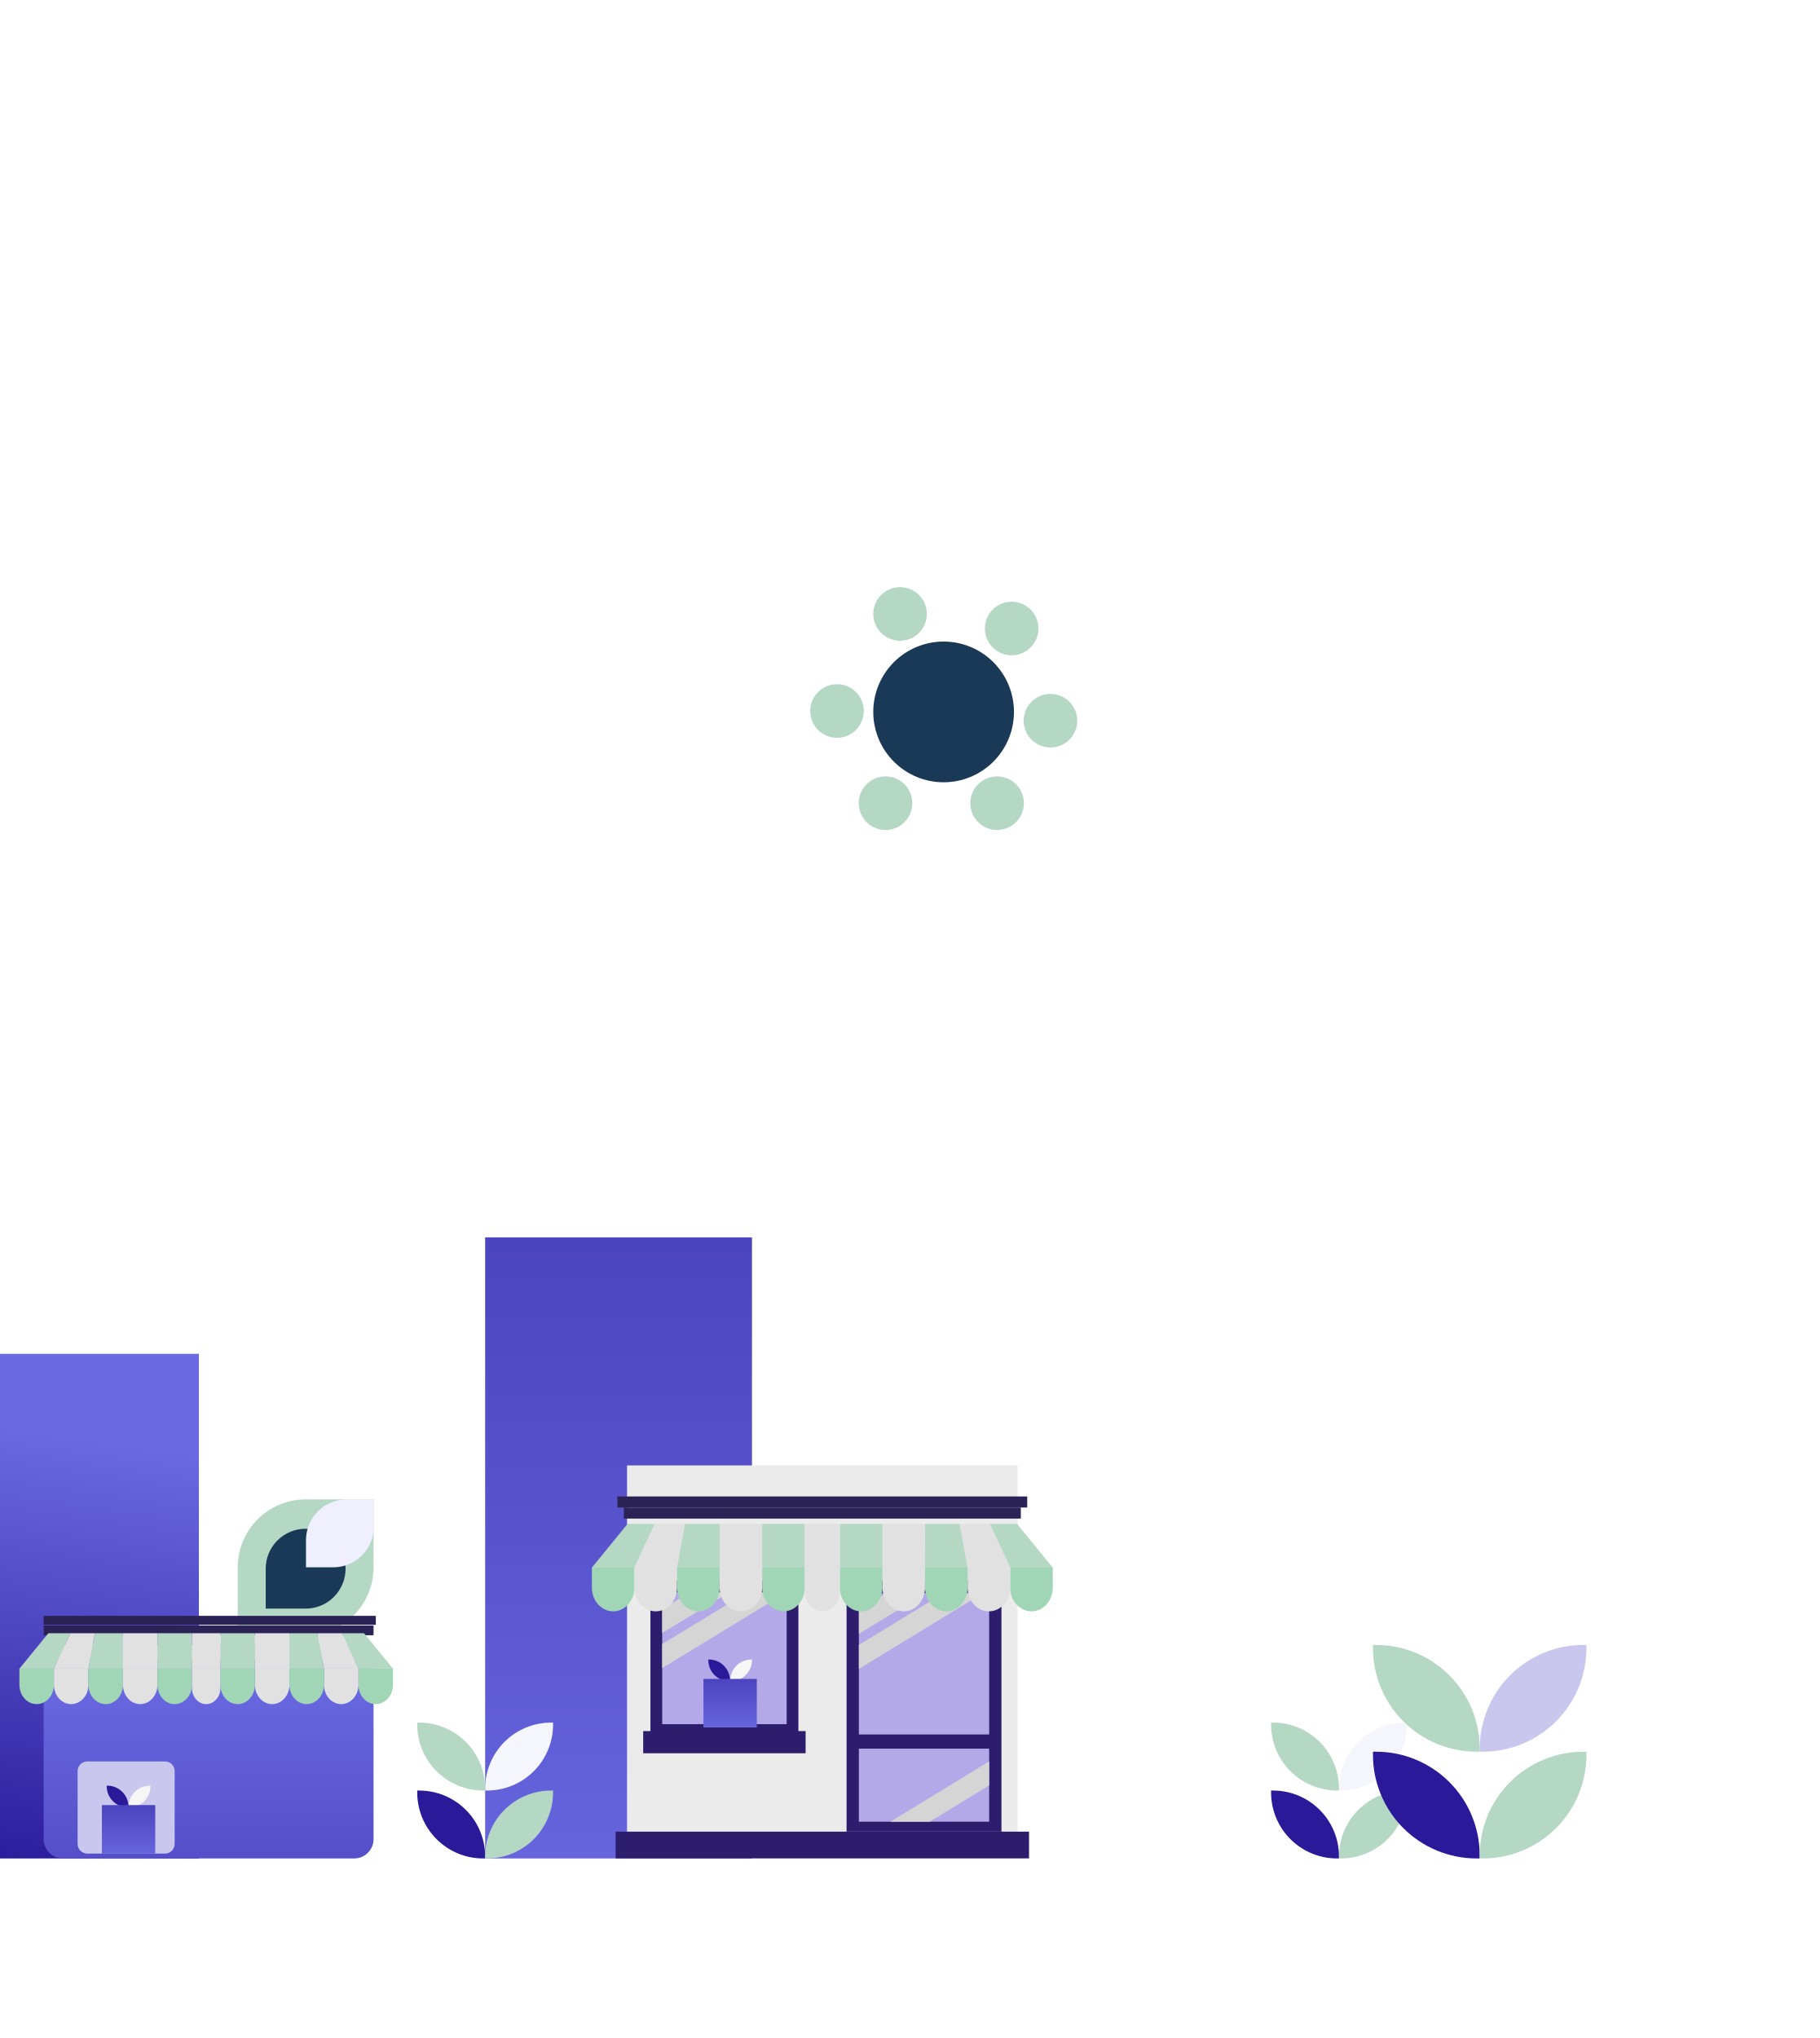
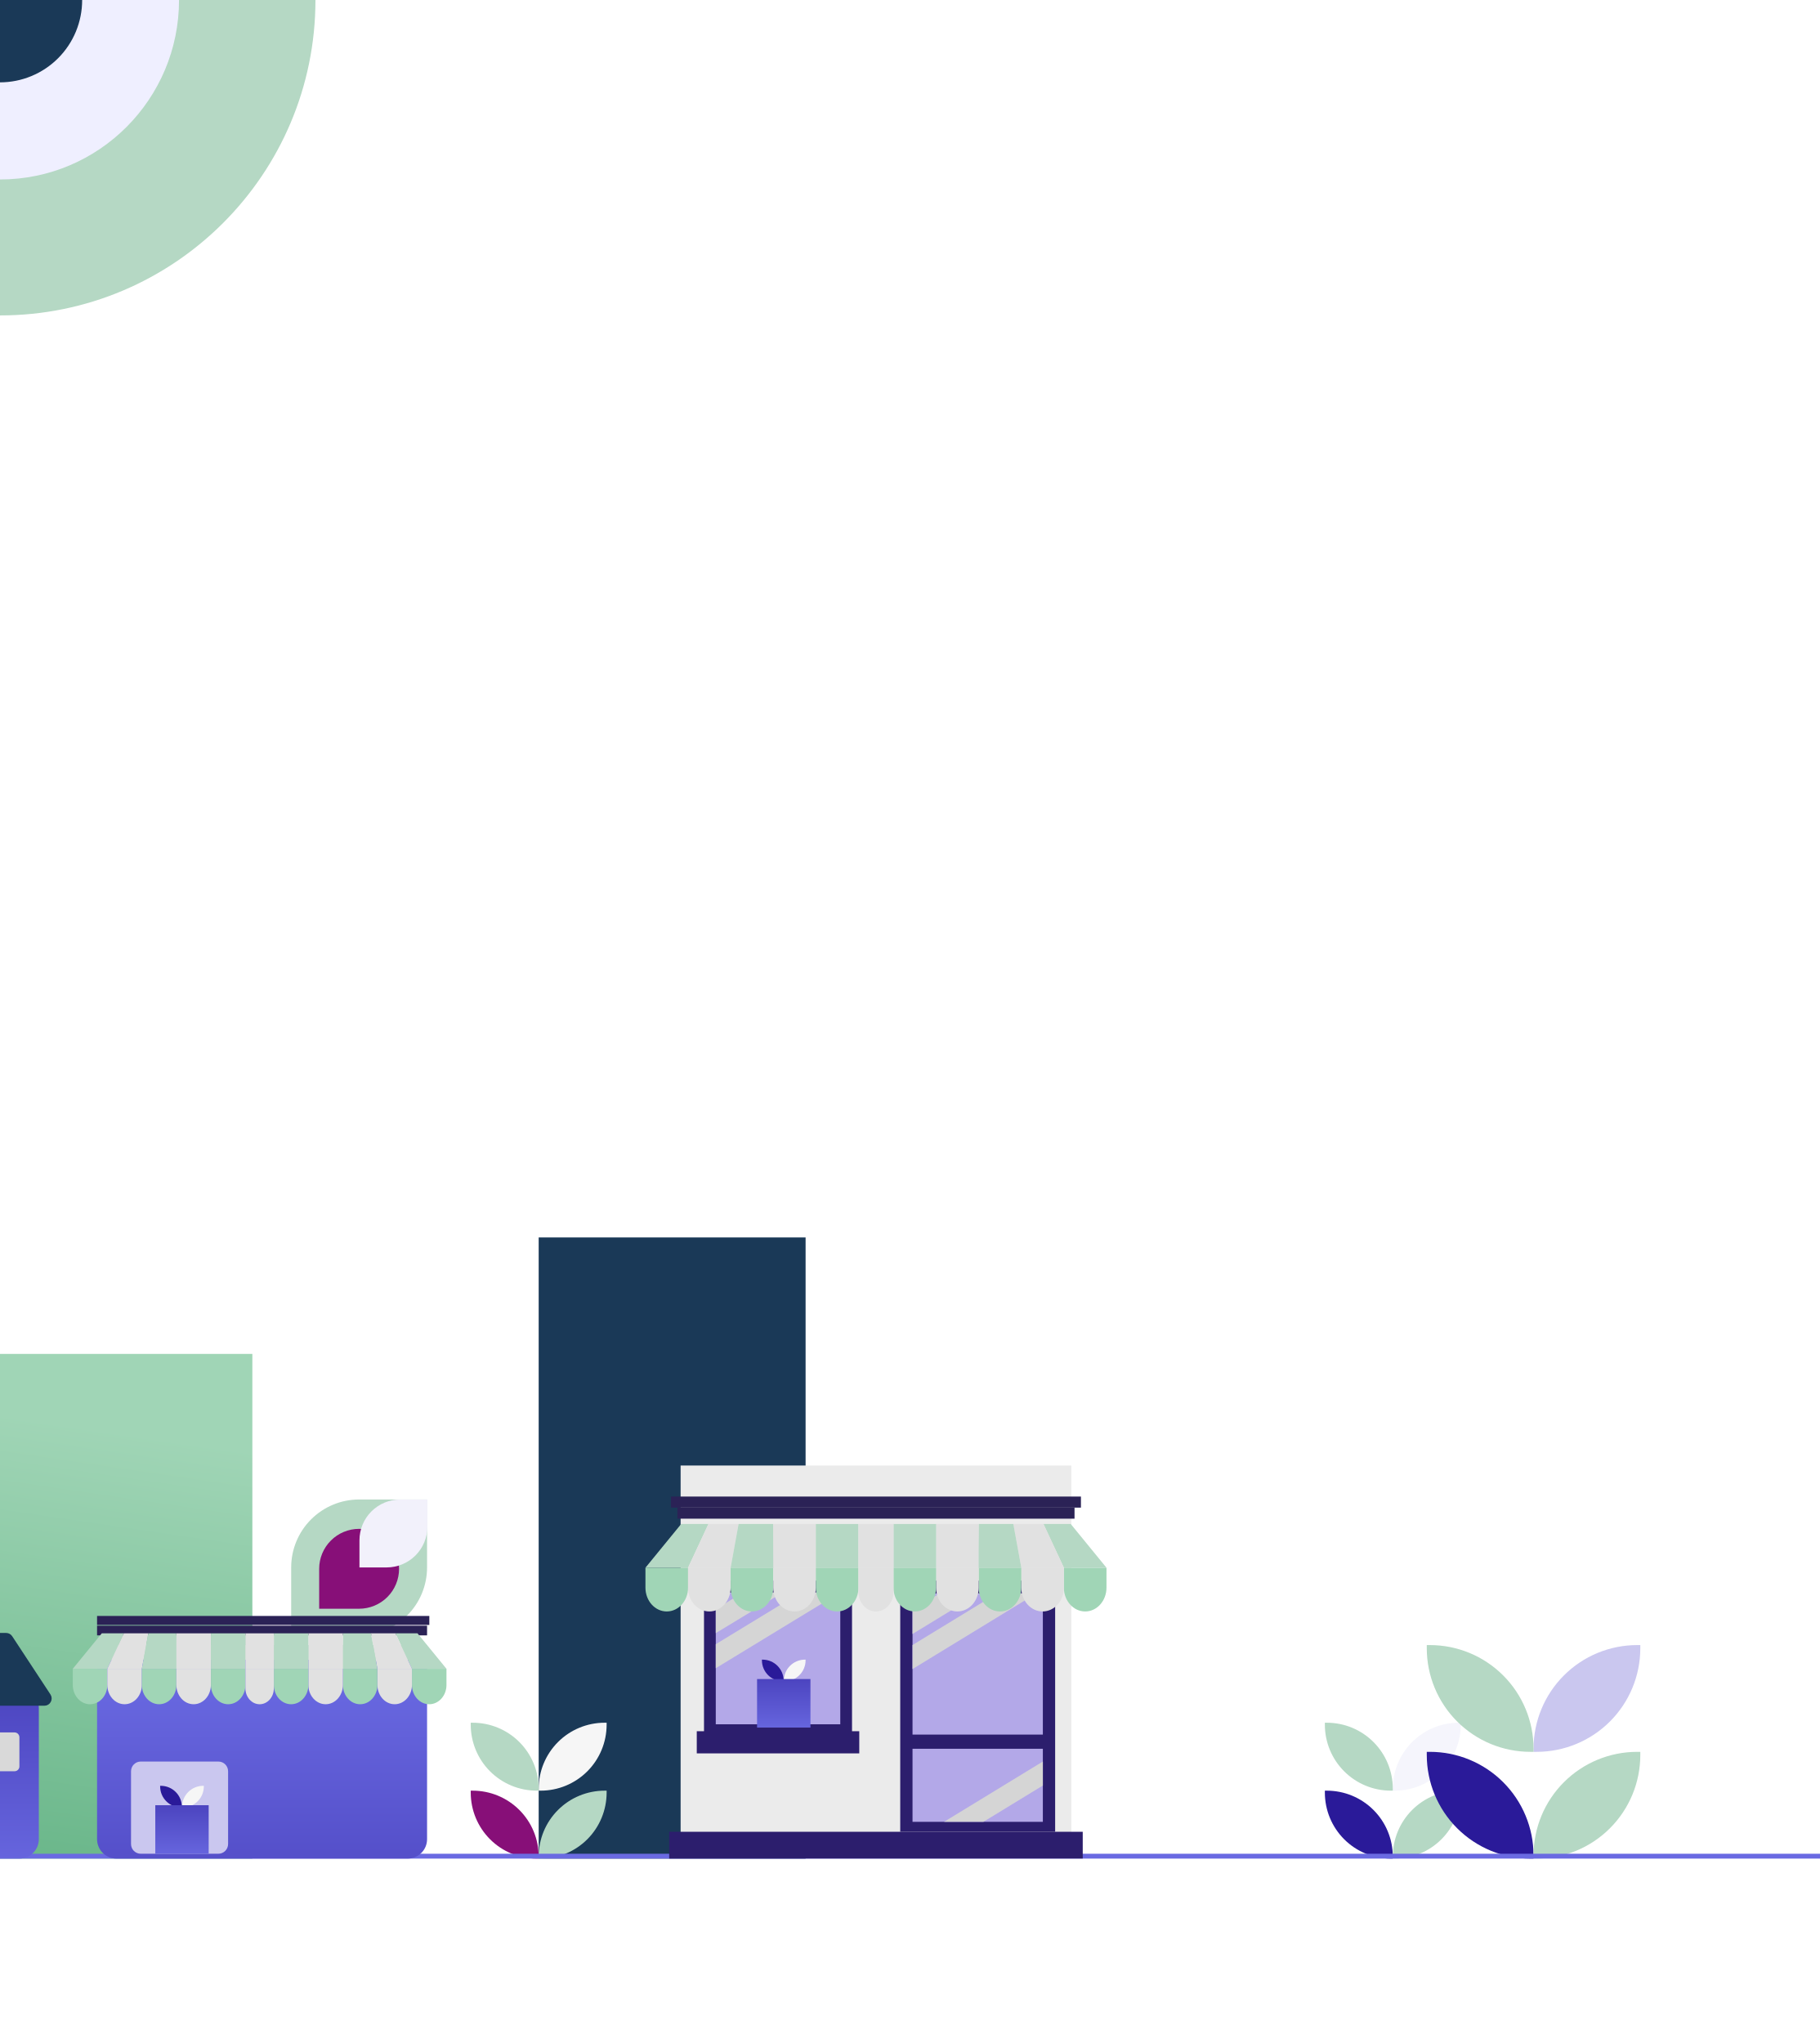
- <svg xmlns="http://www.w3.org/2000/svg" width="375" height="420" viewBox="0 0 375 420" fill="none">
-   <rect x="100" y="255" width="55" height="128" fill="url(#paint0_linear_565_1920)" />
-   <rect x="-14" y="279" width="55" height="104" fill="url(#paint1_linear_565_1920)" />
-   <path d="M99.592 383C95.987 383 92.53 381.568 89.981 379.019C87.432 376.47 86 373.013 86 369.408V369H86.408C90.013 369 93.47 370.432 96.019 372.981C98.568 375.53 100 378.987 100 382.592V383H99.592Z" fill="#2A1A99" />
-   <path d="M113.592 369H114V369.408C114 373.013 112.568 376.47 110.019 379.019C107.47 381.568 104.013 383 100.408 383H100V382.592C100 378.987 101.432 375.53 103.981 372.981C106.53 370.432 109.987 369 113.592 369Z" fill="#B5D8C4" />
-   <path d="M100.408 369H100V368.592C100 364.987 101.432 361.53 103.981 358.981C106.53 356.432 109.987 355 113.592 355H114V355.408C114 359.013 112.568 362.47 110.019 365.019C107.47 367.568 104.013 369 100.408 369Z" fill="#F5F5FC" />
-   <path d="M86.408 355C90.013 355 93.47 356.432 96.019 358.981C98.568 361.53 100 364.987 100 368.592V369H99.592C95.987 369 92.53 367.568 89.981 365.019C87.432 362.47 86 359.013 86 355.408V355H86.408Z" fill="#B5D8C4" />
-   <path d="M275.592 383C271.987 383 268.53 381.568 265.981 379.019C263.432 376.47 262 373.013 262 369.408V369H262.408C266.013 369 269.47 370.432 272.019 372.981C274.568 375.53 276 378.987 276 382.592V383H275.592Z" fill="#2A1A99" />
-   <path d="M289.592 369H290V369.408C290 373.013 288.568 376.47 286.019 379.019C283.47 381.568 280.013 383 276.408 383H276V382.592C276 378.987 277.432 375.53 279.981 372.981C282.53 370.432 285.987 369 289.592 369Z" fill="#B5D8C4" />
-   <path d="M276.408 369H276V368.592C276 364.987 277.432 361.53 279.981 358.981C282.53 356.432 285.987 355 289.592 355H290V355.408C290 359.013 288.568 362.47 286.019 365.019C283.47 367.568 280.013 369 276.408 369Z" fill="#F5F5FC" />
-   <path d="M262.408 355C266.013 355 269.47 356.432 272.019 358.981C274.568 361.53 276 364.987 276 368.592V369H275.592C271.987 369 268.53 367.568 265.981 365.019C263.432 362.47 262 359.013 262 355.408V355H262.408Z" fill="#B5D8C4" />
-   <path d="M304.358 383C298.694 383 293.261 380.75 289.256 376.744C285.25 372.739 283 367.306 283 361.642V361H283.642C289.306 361 294.739 363.25 298.744 367.256C302.75 371.261 305 376.694 305 382.358V383H304.358Z" fill="#2A1A99" />
-   <path d="M326.358 361H327V361.642C327 367.306 324.75 372.739 320.744 376.744C316.739 380.75 311.306 383 305.642 383H305V382.358C305 376.694 307.25 371.261 311.256 367.256C315.261 363.25 320.694 361 326.358 361Z" fill="#B5D8C4" />
-   <path d="M305.642 361H305V360.358C305 354.694 307.25 349.261 311.256 345.256C315.261 341.25 320.694 339 326.358 339H327V339.642C327 345.306 324.75 350.739 320.744 354.744C316.739 358.75 311.306 361 305.642 361Z" fill="#CAC7EF" />
-   <path d="M283.642 339C289.306 339 294.739 341.25 298.744 345.256C302.75 349.261 305 354.694 305 360.358V361H304.358C298.694 361 293.261 358.75 289.256 354.744C285.25 350.739 283 345.306 283 339.642V339H283.642Z" fill="#B5D8C4" />
-   <path d="M167 146.524C167 147.989 167.582 149.394 168.618 150.429C169.654 151.465 171.059 152.047 172.524 152.047C173.989 152.047 175.394 151.465 176.43 150.429C177.466 149.394 178.048 147.989 178.048 146.524C178.048 145.059 177.466 143.654 176.43 142.618C175.394 141.582 173.989 141 172.524 141C171.059 141 169.654 141.582 168.618 142.618C167.582 143.654 167 145.059 167 146.524Z" fill="#B5D8C4" />
-   <path d="M211 148.524C211 149.989 211.582 151.394 212.618 152.429C213.654 153.465 215.059 154.047 216.524 154.047C217.989 154.047 219.394 153.465 220.43 152.429C221.466 151.394 222.048 149.989 222.048 148.524C222.048 147.059 221.466 145.654 220.43 144.618C219.394 143.582 217.989 143 216.524 143C215.059 143 213.654 143.582 212.618 144.618C211.582 145.654 211 147.059 211 148.524Z" fill="#B5D8C4" />
-   <path d="M180 126.524C180 127.989 180.582 129.394 181.618 130.43C182.654 131.466 184.059 132.048 185.524 132.048C186.989 132.048 188.394 131.466 189.43 130.43C190.466 129.394 191.048 127.989 191.048 126.524C191.048 125.059 190.466 123.654 189.43 122.618C188.394 121.582 186.989 121 185.524 121C184.059 121 182.654 121.582 181.618 122.618C180.582 123.654 180 125.059 180 126.524Z" fill="#B5D8C4" />
-   <path d="M211.048 165.524C211.048 164.059 210.466 162.654 209.43 161.618C208.395 160.582 206.99 160 205.525 160C204.06 160 202.655 160.582 201.619 161.618C200.583 162.654 200.001 164.059 200.001 165.524C200.001 166.989 200.583 168.394 201.619 169.43C202.655 170.466 204.06 171.048 205.525 171.048C206.99 171.048 208.395 170.466 209.43 169.43C210.466 168.394 211.048 166.989 211.048 165.524Z" fill="#B5D8C4" />
-   <path d="M203 129.524C203 130.989 203.582 132.394 204.618 133.43C205.654 134.466 207.059 135.048 208.524 135.048C209.989 135.048 211.394 134.466 212.43 133.43C213.466 132.394 214.048 130.989 214.048 129.524C214.048 128.059 213.466 126.654 212.43 125.618C211.394 124.582 209.989 124 208.524 124C207.059 124 205.654 124.582 204.618 125.618C203.582 126.654 203 128.059 203 129.524Z" fill="#B5D8C4" />
-   <path d="M188.048 165.524C188.048 164.059 187.466 162.654 186.43 161.618C185.395 160.582 183.99 160 182.525 160C181.06 160 179.655 160.582 178.619 161.618C177.583 162.654 177.001 164.059 177.001 165.524C177.001 166.989 177.583 168.394 178.619 169.43C179.655 170.466 181.06 171.048 182.525 171.048C183.99 171.048 185.395 170.466 186.43 169.43C187.466 168.394 188.048 166.989 188.048 165.524Z" fill="#B5D8C4" />
-   <path d="M180 146.715C180 148.619 180.375 150.504 181.104 152.264C181.833 154.023 182.901 155.621 184.247 156.968C185.594 158.314 187.192 159.382 188.951 160.111C190.711 160.84 192.596 161.215 194.5 161.215C196.405 161.215 198.29 160.84 200.049 160.111C201.809 159.382 203.407 158.314 204.754 156.968C206.1 155.621 207.168 154.023 207.897 152.264C208.626 150.504 209.001 148.619 209 146.715C209 144.811 208.625 142.925 207.897 141.166C207.168 139.407 206.1 137.808 204.753 136.462C203.407 135.115 201.809 134.047 200.049 133.318C198.29 132.59 196.404 132.215 194.5 132.215C190.655 132.215 186.967 133.742 184.247 136.462C181.528 139.181 180 142.869 180 146.715Z" fill="#1A3957" />
-   <path d="M63 309H77V323C77 326.713 75.525 330.274 72.9 332.899C70.274 335.525 66.713 337 63 337H49V323C49 319.287 50.475 315.726 53.1 313.101C55.726 310.475 59.287 309 63 309Z" fill="#B5D8C4" />
-   <path d="M63 315.05C65.183 315.05 67.277 315.918 68.821 317.461C70.364 319.005 71.231 321.098 71.231 323.281C71.231 325.465 70.364 327.558 68.821 329.102C67.277 330.645 65.183 331.513 63 331.513H54.769V323.281C54.769 321.098 55.636 319.005 57.18 317.461C58.724 315.918 60.817 315.05 63 315.05Z" fill="#1A3957" />
-   <path d="M71.47 309H77.07V314.6C77.07 316.828 76.185 318.964 74.61 320.54C73.035 322.115 70.898 323 68.67 323H63.07V317.4C63.07 315.172 63.955 313.036 65.531 311.46C67.106 309.885 69.243 309 71.47 309Z" fill="#EFEFFF" />
-   <path d="M9 342H77V379C77 381.209 75.209 383 73 383H13C10.791 383 9 381.209 9 379V342Z" fill="url(#paint2_linear_565_1920)" />
-   <rect x="9" y="339" width="68" height="3" fill="#B5D8C4" />
-   <rect x="16" y="363" width="20" height="19" rx="2" fill="#CAC7EF" />
-   <path d="M26.653 372.467L26.522 372.467L26.522 372.337C26.522 369.942 28.468 368 30.87 368L31 368L31 368.13C31 370.525 29.054 372.467 26.653 372.467Z" fill="#F6F6F6" />
-   <path d="M26.477 372.337L26.477 372.467L26.347 372.467C23.946 372.467 22 370.525 22 368.13L22 368L22.13 368C24.531 368 26.477 369.942 26.477 372.337Z" fill="#2A1A99" />
-   <rect x="21" y="372" width="11" height="10" fill="url(#paint3_linear_565_1920)" />
-   <path d="M77.467 333H9V334.848H77.467V333Z" fill="#2B2256" />
-   <path d="M77 335H9V337H77V335Z" fill="#2B2256" />
-   <path d="M73.885 343.886V347.219C73.885 349.414 75.478 351.192 77.443 351.192C79.408 351.192 81 349.413 81 347.219V343.886H73.885Z" fill="#A0D5B6" />
-   <path d="M66.772 343.886V347.219C66.772 349.414 68.365 351.192 70.33 351.192C72.293 351.192 73.886 349.413 73.886 347.219V343.886H66.772Z" fill="#E1E1E1" />
-   <path d="M59.658 343.886V347.219C59.658 349.414 61.25 351.192 63.215 351.192C65.18 351.192 66.772 349.413 66.772 347.219V343.886H59.658Z" fill="#A0D5B6" />
-   <path d="M52.545 343.886V347.219C52.545 349.414 54.138 351.192 56.101 351.192C58.066 351.192 59.658 349.413 59.658 347.219V343.886H52.545Z" fill="#E1E1E1" />
-   <path d="M45.43 343.886V347.219C45.43 349.414 47.022 351.192 48.987 351.192C50.952 351.192 52.544 349.413 52.544 347.219V343.886H45.43Z" fill="#A0D5B6" />
-   <path d="M70.477 336.58L73.885 343.886H81L75.03 336.58H70.477Z" fill="#B5D8C4" />
-   <path d="M65.442 336.58L66.773 343.886H73.886L70.478 336.58H65.442Z" fill="#E1E1E1" />
-   <path d="M59.532 343.886H66.773L65.442 336.58H59.658L59.532 343.886Z" fill="#B5D8C4" />
-   <path d="M59.658 336.58H52.545V343.886H59.658V336.58Z" fill="#E1E1E1" />
-   <path d="M52.544 336.58H45.43V343.886H52.544V336.58Z" fill="#B5D8C4" />
-   <path d="M11.115 343.886V347.219C11.115 349.414 9.522 351.192 7.557 351.192C5.593 351.192 4 349.413 4 347.219V343.886H11.115Z" fill="#A0D5B6" />
-   <path d="M18.229 343.886V347.219C18.229 349.414 16.636 351.192 14.671 351.192C12.708 351.192 11.115 349.413 11.115 347.219V343.886H18.229Z" fill="#E1E1E1" />
-   <path d="M25.343 343.886V347.219C25.343 349.414 23.75 351.192 21.786 351.192C19.821 351.192 18.229 349.413 18.229 347.219V343.886H25.343Z" fill="#A0D5B6" />
-   <path d="M32.456 343.886V347.219C32.456 349.414 30.863 351.192 28.9 351.192C26.935 351.192 25.343 349.413 25.343 347.219V343.886H32.456Z" fill="#E1E1E1" />
-   <path d="M39.572 343.886V347.219C39.572 349.414 37.979 351.192 36.014 351.192C34.05 351.192 32.457 349.413 32.457 347.219V343.886H39.572Z" fill="#A0D5B6" />
-   <path d="M14.523 336.58L11.115 343.886H4L9.97 336.58H14.523Z" fill="#B5D8C4" />
-   <path d="M19.559 336.58L18.229 343.886H11.115L14.523 336.58H19.559Z" fill="#E1E1E1" />
-   <path d="M25.469 343.886H18.228L19.559 336.58H25.343L25.469 343.886Z" fill="#B5D8C4" />
-   <path d="M32.456 336.58H25.343V343.886H32.456V336.58Z" fill="#E1E1E1" />
-   <path d="M39.572 336.58H32.457V343.886H39.572V336.58Z" fill="#B5D8C4" />
-   <path d="M45.429 336.58H39.571V343.886H45.429V336.58Z" fill="#E1E1E1" />
-   <path d="M42.5 351.191C40.882 351.191 39.571 349.727 39.571 347.92V343.885H45.429V347.92C45.429 349.727 44.117 351.191 42.5 351.191Z" fill="#E1E1E1" />
-   <path d="M209.755 302H129.246V381.311H209.755V302Z" fill="#EBEBEB" />
-   <path d="M206.423 325.723H174.5V377.473H206.423V325.723Z" fill="#2C1E6D" />
-   <path d="M203.889 360.368H177.034V375.425H203.889V360.368Z" fill="#B3A8E8" />
-   <path d="M203.889 328.351H177.034V357.446H203.889V328.351Z" fill="#B3A8E8" />
-   <path d="M164.566 325.723H134.067V357.7H164.566V325.723Z" fill="#2C1E6D" />
-   <path d="M162.147 328.176H136.49V355.323H162.147V328.176Z" fill="#B3A8E8" />
-   <path d="M166.059 356.75H132.576V361.318H166.059V356.75Z" fill="#2C1E6D" />
-   <path d="M203.889 362.995V367.943L191.635 375.425H183.526L203.889 362.995Z" fill="#D5D5D5" />
-   <path d="M190.733 328.351L177.034 336.713V331.765L182.623 328.351H190.733Z" fill="#D5D5D5" />
-   <path d="M150.269 328.176L136.49 336.538V331.59L142.111 328.176H150.269Z" fill="#D5D5D5" />
-   <path d="M202.559 328.351L177.034 343.94V338.993L194.463 328.351H202.559Z" fill="#D5D5D5" />
-   <path d="M162.08 328.176L136.49 343.765V338.818L153.963 328.176H162.08Z" fill="#D5D5D5" />
-   <path d="M211.736 308.395H127.264V310.675H211.736V308.395Z" fill="#2B2256" />
-   <path d="M210.416 310.675H128.586V312.955H210.416V310.675Z" fill="#2B2256" />
-   <path d="M208.222 323.059V327.171C208.222 329.878 210.187 332.072 212.611 332.072C215.035 332.072 216.999 329.878 216.999 327.171V323.059H208.222Z" fill="#A0D5B6" />
-   <path d="M199.446 323.059V327.171C199.446 329.878 201.411 332.072 203.835 332.072C206.258 332.072 208.223 329.878 208.223 327.171V323.059H199.446Z" fill="#E1E1E1" />
-   <path d="M190.668 323.059V327.171C190.668 329.878 192.633 332.072 195.057 332.072C197.481 332.072 199.446 329.878 199.446 327.171V323.059H190.668Z" fill="#A0D5B6" />
-   <path d="M181.893 323.059V327.171C181.893 329.878 183.858 332.072 186.28 332.072C188.705 332.072 190.669 329.878 190.669 327.171V323.059H181.893Z" fill="#E1E1E1" />
-   <path d="M173.114 323.059V327.171C173.114 329.878 175.079 332.072 177.503 332.072C179.927 332.072 181.892 329.878 181.892 327.171V323.059H173.114Z" fill="#A0D5B6" />
-   <path d="M204.017 314.045L208.222 323.059H216.999L209.634 314.045H204.017Z" fill="#B5D8C4" />
-   <path d="M197.805 314.045L199.446 323.059H208.223L204.018 314.045H197.805Z" fill="#E1E1E1" />
-   <path d="M190.513 323.059H199.447L197.805 314.045H190.669L190.513 323.059Z" fill="#B5D8C4" />
-   <path d="M190.669 314.045H181.893V323.059H190.669V314.045Z" fill="#E1E1E1" />
-   <path d="M181.892 314.045H173.114V323.059H181.892V314.045Z" fill="#B5D8C4" />
-   <path d="M130.778 323.059V327.171C130.778 329.878 128.813 332.072 126.389 332.072C123.965 332.072 122 329.878 122 327.171V323.059H130.778Z" fill="#A0D5B6" />
-   <path d="M139.555 323.059V327.171C139.555 329.878 137.59 332.072 135.166 332.072C132.743 332.072 130.778 329.878 130.778 327.171V323.059H139.555Z" fill="#E1E1E1" />
-   <path d="M148.332 323.059V327.171C148.332 329.878 146.367 332.072 143.944 332.072C141.52 332.072 139.555 329.878 139.555 327.171V323.059H148.332Z" fill="#A0D5B6" />
-   <path d="M157.108 323.059V327.171C157.108 329.878 155.143 332.072 152.721 332.072C150.296 332.072 148.332 329.878 148.332 327.171V323.059H157.108Z" fill="#E1E1E1" />
-   <path d="M165.887 323.059V327.171C165.887 329.878 163.922 332.072 161.498 332.072C159.074 332.072 157.109 329.878 157.109 327.171V323.059H165.887Z" fill="#A0D5B6" />
-   <path d="M134.983 314.045L130.778 323.059H122L129.365 314.045H134.983Z" fill="#B5D8C4" />
-   <path d="M141.196 314.045L139.555 323.059H130.778L134.983 314.045H141.196Z" fill="#E1E1E1" />
-   <path d="M148.488 323.059H139.554L141.196 314.045H148.332L148.488 323.059Z" fill="#B5D8C4" />
-   <path d="M157.108 314.045H148.332V323.059H157.108V314.045Z" fill="#E1E1E1" />
-   <path d="M165.887 314.045H157.109V323.059H165.887V314.045Z" fill="#B5D8C4" />
-   <path d="M173.113 314.045H165.886V323.059H173.113V314.045Z" fill="#E1E1E1" />
-   <path d="M169.499 332.072C167.503 332.072 165.886 330.266 165.886 328.037V323.059H173.113V328.037C173.113 330.266 171.495 332.072 169.499 332.072Z" fill="#E1E1E1" />
-   <path d="M212.107 377.474H126.892V382.987H212.107V377.474Z" fill="#2C1E6D" />
-   <path d="M150.653 346.467L150.522 346.467L150.522 346.337C150.522 343.942 152.469 342 154.87 342L155 342L155 342.13C155 344.525 153.054 346.467 150.653 346.467Z" fill="#F6F6F6" />
-   <path d="M150.478 346.337L150.478 346.467L150.347 346.467C147.946 346.467 146 344.525 146 342.13L146 342L146.13 342C148.531 342 150.478 343.942 150.478 346.337Z" fill="#2A1A99" />
-   <rect x="145" y="346" width="11" height="10" fill="url(#paint4_linear_565_1920)" />
+ <svg xmlns="http://www.w3.org/2000/svg" width="375" height="421" viewBox="0 0 375 421" fill="none">
+   <rect x="111" y="255" width="55" height="128" fill="url(#paint0_linear_1989_2630)" />
+   <rect x="-3" y="279" width="55" height="104" fill="url(#paint1_linear_1989_2630)" />
+   <path d="M110.592 383C106.987 383 103.53 381.568 100.981 379.019C98.432 376.47 97 373.013 97 369.408V369H97.408C101.013 369 104.47 370.432 107.019 372.981C109.568 375.53 111 378.987 111 382.592V383H110.592Z" fill="#870F78" />
+   <path d="M124.592 369H125V369.408C125 373.013 123.568 376.47 121.019 379.019C118.47 381.568 115.013 383 111.408 383H111V382.592C111 378.987 112.432 375.53 114.981 372.981C117.53 370.432 120.987 369 124.592 369Z" fill="#B5D8C4" />
+   <path d="M111.408 369H111V368.592C111 364.987 112.432 361.53 114.981 358.981C117.53 356.432 120.987 355 124.592 355H125V355.408C125 359.013 123.568 362.47 121.019 365.019C118.47 367.568 115.013 369 111.408 369Z" fill="#F6F6F6" />
+   <path d="M97.408 355C101.013 355 104.47 356.432 107.019 358.981C109.568 361.53 111 364.987 111 368.592V369H110.592C106.987 369 103.53 367.568 100.981 365.019C98.432 362.47 97 359.013 97 355.408V355H97.408Z" fill="#B5D8C4" />
+   <path d="M286.592 383C282.987 383 279.53 381.568 276.981 379.019C274.432 376.47 273 373.013 273 369.408V369H273.408C277.013 369 280.47 370.432 283.019 372.981C285.568 375.53 287 378.987 287 382.592V383H286.592Z" fill="#2A1A99" />
+   <path d="M300.592 369H301V369.408C301 373.013 299.568 376.47 297.019 379.019C294.47 381.568 291.013 383 287.408 383H287V382.592C287 378.987 288.432 375.53 290.981 372.981C293.53 370.432 296.987 369 300.592 369Z" fill="#B5D8C4" />
+   <path d="M287.408 369H287V368.592C287 364.987 288.432 361.53 290.981 358.981C293.53 356.432 296.987 355 300.592 355H301V355.408C301 359.013 299.568 362.47 297.019 365.019C294.47 367.568 291.013 369 287.408 369Z" fill="#F5F5FC" />
+   <path d="M273.408 355C277.013 355 280.47 356.432 283.019 358.981C285.568 361.53 287 364.987 287 368.592V369H286.592C282.987 369 279.53 367.568 276.981 365.019C274.432 362.47 273 359.013 273 355.408V355H273.408Z" fill="#B5D8C4" />
+   <path d="M315.358 383C309.694 383 304.261 380.75 300.256 376.744C296.25 372.739 294 367.306 294 361.642V361H294.642C300.306 361 305.739 363.25 309.744 367.256C313.75 371.261 316 376.694 316 382.358V383H315.358Z" fill="#2A1A99" />
+   <path d="M337.358 361H338V361.642C338 367.306 335.75 372.739 331.744 376.744C327.739 380.75 322.306 383 316.642 383H316V382.358C316 376.694 318.25 371.261 322.256 367.256C326.261 363.25 331.694 361 337.358 361Z" fill="#B5D8C4" />
+   <path d="M316.642 361H316V360.358C316 354.694 318.25 349.261 322.256 345.256C326.261 341.25 331.694 339 337.358 339H338V339.642C338 345.306 335.75 350.739 331.744 354.744C327.739 358.75 322.306 361 316.642 361Z" fill="#CAC7EF" />
+   <path d="M294.642 339C300.306 339 305.739 341.25 309.744 345.256C313.75 349.261 316 354.694 316 360.358V361H315.358C309.694 361 304.261 358.75 300.256 354.744C296.25 350.739 294 345.306 294 339.642V339H294.642Z" fill="#B5D8C4" />
+   <line x1="-88" y1="382.5" x2="1035" y2="382.5" stroke="#6A6AE2" />
+   <rect x="-32" y="348" width="40" height="35" rx="4" fill="url(#paint2_linear_1989_2630)" />
+   <rect x="-3" y="357" width="7" height="8" rx="1" fill="#D9D9D9" />
+   <path d="M-25.017 337.408L-33.831 349.408C-34.316 350.068 -33.844 351 -33.025 351H9.146C9.942 351 10.419 350.116 9.982 349.451L2.096 337.451C1.911 337.169 1.597 337 1.261 337H-24.211C-24.53 337 -24.829 337.152 -25.017 337.408Z" fill="#1A3957" stroke="#1A3957" />
+   <path d="M0 65L0 -7.62939e-05L65.001 -7.62939e-05C65.001 35.898 35.899 65 0 65Z" fill="#B5D8C4" />
+   <path d="M0 36.982L0 -0L36.892 -0C36.892 20.425 20.375 36.982 0 36.982Z" fill="#EFEFFF" />
+   <path d="M0 16.971L0 0L16.929 0C16.932 2.226 16.496 4.431 15.647 6.488C14.798 8.546 13.552 10.416 11.979 11.992C10.408 13.567 8.541 14.818 6.485 15.672C4.43 16.527 2.226 16.968 0 16.971Z" fill="#1A3957" />
+   <path d="M74 309H88V323C88 326.713 86.525 330.274 83.9 332.899C81.274 335.525 77.713 337 74 337H60V323C60 319.287 61.475 315.726 64.1 313.101C66.726 310.475 70.287 309 74 309Z" fill="#B5D8C4" />
+   <path d="M74 315.05C76.183 315.05 78.277 315.917 79.821 317.461C81.364 319.004 82.231 321.098 82.231 323.281C82.231 325.464 81.364 327.558 79.821 329.101C78.277 330.645 76.183 331.512 74 331.512H65.769V323.281C65.769 321.098 66.636 319.004 68.18 317.461C69.724 315.917 71.817 315.05 74 315.05Z" fill="#870F78" />
+   <path d="M82.47 309H88.07V314.6C88.07 316.828 87.185 318.964 85.61 320.54C84.035 322.115 81.898 323 79.67 323H74.07V317.4C74.07 315.172 74.955 313.036 76.531 311.46C78.106 309.885 80.243 309 82.47 309Z" fill="#F2F1FB" />
+   <path d="M20 342H88V379C88 381.209 86.209 383 84 383H24C21.791 383 20 381.209 20 379V342Z" fill="url(#paint3_linear_1989_2630)" />
+   <rect x="20" y="339" width="68" height="3" fill="#B5D8C4" />
+   <rect x="27" y="363" width="20" height="19" rx="2" fill="#CAC7EF" />
+   <path d="M37.653 372.467L37.522 372.467L37.522 372.337C37.522 369.941 39.468 368 41.87 368L42 368L42 368.13C42 370.525 40.054 372.467 37.653 372.467Z" fill="#F6F6F6" />
+   <path d="M37.477 372.337L37.477 372.467L37.347 372.467C34.946 372.467 33 370.525 33 368.13L33 368L33.13 368C35.531 368 37.477 369.942 37.477 372.337Z" fill="#2A1A99" />
+   <rect x="32" y="372" width="11" height="10" fill="url(#paint4_linear_1989_2630)" />
+   <path d="M88.467 333H20V334.848H88.467V333Z" fill="#2B2256" />
+   <path d="M88 335H20V337H88V335Z" fill="#2B2256" />
+   <path d="M84.885 343.886V347.219C84.885 349.413 86.478 351.191 88.443 351.191C90.408 351.191 92 349.412 92 347.219V343.886H84.885Z" fill="#A0D5B6" />
+   <path d="M77.772 343.886V347.219C77.772 349.413 79.365 351.191 81.33 351.191C83.293 351.191 84.886 349.412 84.886 347.219V343.886H77.772Z" fill="#E1E1E1" />
+   <path d="M70.658 343.886V347.219C70.658 349.413 72.25 351.191 74.215 351.191C76.18 351.191 77.772 349.412 77.772 347.219V343.886H70.658Z" fill="#A0D5B6" />
+   <path d="M63.545 343.886V347.219C63.545 349.413 65.138 351.191 67.101 351.191C69.066 351.191 70.658 349.412 70.658 347.219V343.886H63.545Z" fill="#E1E1E1" />
+   <path d="M56.43 343.886V347.219C56.43 349.413 58.022 351.191 59.987 351.191C61.952 351.191 63.544 349.412 63.544 347.219V343.886H56.43Z" fill="#A0D5B6" />
+   <path d="M81.477 336.58L84.885 343.886H92L86.03 336.58H81.477Z" fill="#B5D8C4" />
+   <path d="M76.442 336.58L77.773 343.886H84.886L81.478 336.58H76.442Z" fill="#E1E1E1" />
+   <path d="M70.532 343.886H77.773L76.442 336.58H70.658L70.532 343.886Z" fill="#B5D8C4" />
+   <path d="M70.658 336.58H63.545V343.886H70.658V336.58Z" fill="#E1E1E1" />
+   <path d="M63.544 336.58H56.43V343.886H63.544V336.58Z" fill="#B5D8C4" />
+   <path d="M22.115 343.886V347.219C22.115 349.413 20.522 351.191 18.557 351.191C16.593 351.191 15 349.412 15 347.219V343.886H22.115Z" fill="#A0D5B6" />
+   <path d="M29.229 343.886V347.219C29.229 349.413 27.636 351.191 25.671 351.191C23.708 351.191 22.115 349.412 22.115 347.219V343.886H29.229Z" fill="#E1E1E1" />
+   <path d="M36.343 343.886V347.219C36.343 349.413 34.75 351.191 32.786 351.191C30.821 351.191 29.229 349.412 29.229 347.219V343.886H36.343Z" fill="#A0D5B6" />
+   <path d="M43.456 343.886V347.219C43.456 349.413 41.864 351.191 39.9 351.191C37.935 351.191 36.343 349.412 36.343 347.219V343.886H43.456Z" fill="#E1E1E1" />
+   <path d="M50.572 343.886V347.219C50.572 349.413 48.979 351.191 47.014 351.191C45.05 351.191 43.457 349.412 43.457 347.219V343.886H50.572Z" fill="#A0D5B6" />
+   <path d="M25.523 336.58L22.115 343.886H15L20.97 336.58H25.523Z" fill="#B5D8C4" />
+   <path d="M30.559 336.58L29.229 343.886H22.115L25.523 336.58H30.559Z" fill="#E1E1E1" />
+   <path d="M36.469 343.886H29.228L30.559 336.58H36.343L36.469 343.886Z" fill="#B5D8C4" />
+   <path d="M43.456 336.58H36.343V343.886H43.456V336.58Z" fill="#E1E1E1" />
+   <path d="M50.572 336.58H43.457V343.886H50.572V336.58Z" fill="#B5D8C4" />
+   <path d="M56.429 336.58H50.571V343.886H56.429V336.58Z" fill="#E1E1E1" />
+   <path d="M53.5 351.192C51.882 351.192 50.571 349.727 50.571 347.921V343.886H56.429V347.921C56.429 349.727 55.117 351.192 53.5 351.192Z" fill="#E1E1E1" />
+   <path d="M220.755 302H140.246V381.311H220.755V302Z" fill="#EBEBEB" />
+   <path d="M217.423 325.724H185.5V377.473H217.423V325.724Z" fill="#2C1E6D" />
+   <path d="M214.889 360.368H188.034V375.425H214.889V360.368Z" fill="#B3A8E8" />
+   <path d="M214.889 328.351H188.034V357.446H214.889V328.351Z" fill="#B3A8E8" />
+   <path d="M175.566 325.724H145.067V357.701H175.566V325.724Z" fill="#2C1E6D" />
+   <path d="M173.147 328.177H147.49V355.324H173.147V328.177Z" fill="#B3A8E8" />
+   <path d="M177.059 356.75H143.576V361.318H177.059V356.75Z" fill="#2C1E6D" />
+   <path d="M214.889 362.995V367.943L202.635 375.425H194.526L214.889 362.995Z" fill="#D5D5D5" />
+   <path d="M201.733 328.351L188.034 336.712V331.765L193.623 328.351H201.733Z" fill="#D5D5D5" />
+   <path d="M161.269 328.177L147.49 336.538V331.591L153.111 328.177H161.269Z" fill="#D5D5D5" />
+   <path d="M213.559 328.351L188.034 343.94V338.992L205.463 328.351H213.559Z" fill="#D5D5D5" />
+   <path d="M173.08 328.177L147.49 343.766V338.818L164.963 328.177H173.08Z" fill="#D5D5D5" />
+   <path d="M222.736 308.395H138.264V310.675H222.736V308.395Z" fill="#2B2256" />
+   <path d="M221.416 310.675H139.586V312.955H221.416V310.675Z" fill="#2B2256" />
+   <path d="M219.222 323.06V327.171C219.222 329.879 221.187 332.073 223.611 332.073C226.035 332.073 227.999 329.878 227.999 327.171V323.06H219.222Z" fill="#A0D5B6" />
+   <path d="M210.446 323.06V327.171C210.446 329.879 212.411 332.073 214.835 332.073C217.258 332.073 219.223 329.878 219.223 327.171V323.06H210.446Z" fill="#E1E1E1" />
+   <path d="M201.668 323.06V327.171C201.668 329.879 203.633 332.073 206.057 332.073C208.481 332.073 210.446 329.878 210.446 327.171V323.06H201.668Z" fill="#A0D5B6" />
+   <path d="M192.893 323.06V327.171C192.893 329.879 194.858 332.073 197.28 332.073C199.705 332.073 201.669 329.878 201.669 327.171V323.06H192.893Z" fill="#E1E1E1" />
+   <path d="M184.114 323.06V327.171C184.114 329.879 186.079 332.073 188.503 332.073C190.927 332.073 192.892 329.878 192.892 327.171V323.06H184.114Z" fill="#A0D5B6" />
+   <path d="M215.017 314.045L219.222 323.059H227.999L220.634 314.045H215.017Z" fill="#B5D8C4" />
+   <path d="M208.805 314.045L210.446 323.059H219.223L215.018 314.045H208.805Z" fill="#E1E1E1" />
+   <path d="M201.513 323.059H210.447L208.805 314.045H201.669L201.513 323.059Z" fill="#B5D8C4" />
+   <path d="M201.669 314.045H192.893V323.059H201.669V314.045Z" fill="#E1E1E1" />
+   <path d="M192.892 314.045H184.114V323.059H192.892V314.045Z" fill="#B5D8C4" />
+   <path d="M141.778 323.06V327.171C141.778 329.879 139.813 332.073 137.389 332.073C134.965 332.073 133 329.878 133 327.171V323.06H141.778Z" fill="#A0D5B6" />
+   <path d="M150.555 323.06V327.171C150.555 329.879 148.59 332.073 146.166 332.073C143.743 332.073 141.778 329.878 141.778 327.171V323.06H150.555Z" fill="#E1E1E1" />
+   <path d="M159.332 323.06V327.171C159.332 329.879 157.367 332.073 154.944 332.073C152.52 332.073 150.555 329.878 150.555 327.171V323.06H159.332Z" fill="#A0D5B6" />
+   <path d="M168.108 323.06V327.171C168.108 329.879 166.143 332.073 163.721 332.073C161.296 332.073 159.332 329.878 159.332 327.171V323.06H168.108Z" fill="#E1E1E1" />
+   <path d="M176.887 323.06V327.171C176.887 329.879 174.922 332.073 172.498 332.073C170.074 332.073 168.109 329.878 168.109 327.171V323.06H176.887Z" fill="#A0D5B6" />
+   <path d="M145.983 314.045L141.778 323.059H133L140.365 314.045H145.983Z" fill="#B5D8C4" />
+   <path d="M152.196 314.045L150.555 323.059H141.778L145.983 314.045H152.196Z" fill="#E1E1E1" />
+   <path d="M159.488 323.059H150.554L152.196 314.045H159.332L159.488 323.059Z" fill="#B5D8C4" />
+   <path d="M168.108 314.045H159.332V323.059H168.108V314.045Z" fill="#E1E1E1" />
+   <path d="M176.887 314.045H168.109V323.059H176.887V314.045Z" fill="#B5D8C4" />
+   <path d="M184.113 314.045H176.886V323.059H184.113V314.045Z" fill="#E1E1E1" />
+   <path d="M180.499 332.072C178.503 332.072 176.886 330.266 176.886 328.037V323.059H184.113V328.037C184.113 330.266 182.495 332.072 180.499 332.072Z" fill="#E1E1E1" />
+   <path d="M223.107 377.474H137.892V382.986H223.107V377.474Z" fill="#2C1E6D" />
+   <path d="M161.653 346.467L161.522 346.467L161.522 346.337C161.522 343.941 163.469 342 165.87 342L166 342L166 342.13C166 344.525 164.054 346.467 161.653 346.467Z" fill="#F6F6F6" />
+   <path d="M161.478 346.337L161.478 346.467L161.347 346.467C158.946 346.467 157 344.525 157 342.13L157 342L157.13 342C159.531 342 161.478 343.942 161.478 346.337Z" fill="#2A1A99" />
+   <rect x="156" y="346" width="11" height="10" fill="url(#paint5_linear_1989_2630)" />
  <defs>
-     <linearGradient id="paint0_linear_565_1920" x1="127.5" y1="88.6" x2="127.5" y2="403.114" gradientUnits="userSpaceOnUse">
+     <linearGradient id="paint0_linear_1989_2630" x1="138.5" y1="88.6" x2="138.5" y2="403.114" gradientUnits="userSpaceOnUse">
+       <stop stop-color="#1A3957" />
+       <stop offset="1" stop-color="#1A3957" />
+     </linearGradient>
+     <linearGradient id="paint1_linear_1989_2630" x1="18.5" y1="388" x2="32" y2="296" gradientUnits="userSpaceOnUse">
+       <stop stop-color="#69B689" />
+       <stop offset="1" stop-color="#A0D5B6" />
+     </linearGradient>
+     <linearGradient id="paint2_linear_1989_2630" x1="-11.999" y1="302.5" x2="-11.999" y2="388.5" gradientUnits="userSpaceOnUse">
      <stop stop-color="#2A1A99" />
      <stop offset="1" stop-color="#6A6AE2" />
    </linearGradient>
-     <linearGradient id="paint1_linear_565_1920" x1="7.5" y1="388" x2="21" y2="296" gradientUnits="userSpaceOnUse">
+     <linearGradient id="paint3_linear_1989_2630" x1="52.5" y1="459.729" x2="52.5" y2="344.343" gradientUnits="userSpaceOnUse">
      <stop stop-color="#2A1A99" />
      <stop offset="1" stop-color="#6A6AE2" />
    </linearGradient>
-     <linearGradient id="paint2_linear_565_1920" x1="41.5" y1="459.729" x2="41.5" y2="344.343" gradientUnits="userSpaceOnUse">
+     <linearGradient id="paint4_linear_1989_2630" x1="37.5" y1="359" x2="37.5" y2="383.571" gradientUnits="userSpaceOnUse">
      <stop stop-color="#2A1A99" />
      <stop offset="1" stop-color="#6A6AE2" />
    </linearGradient>
-     <linearGradient id="paint3_linear_565_1920" x1="26.5" y1="359" x2="26.5" y2="383.571" gradientUnits="userSpaceOnUse">
-       <stop stop-color="#2A1A99" />
-       <stop offset="1" stop-color="#6A6AE2" />
-     </linearGradient>
-     <linearGradient id="paint4_linear_565_1920" x1="150.5" y1="333" x2="150.5" y2="357.571" gradientUnits="userSpaceOnUse">
+     <linearGradient id="paint5_linear_1989_2630" x1="161.5" y1="333" x2="161.5" y2="357.571" gradientUnits="userSpaceOnUse">
      <stop stop-color="#2A1A99" />
      <stop offset="1" stop-color="#6A6AE2" />
    </linearGradient>
  </defs>
</svg>
